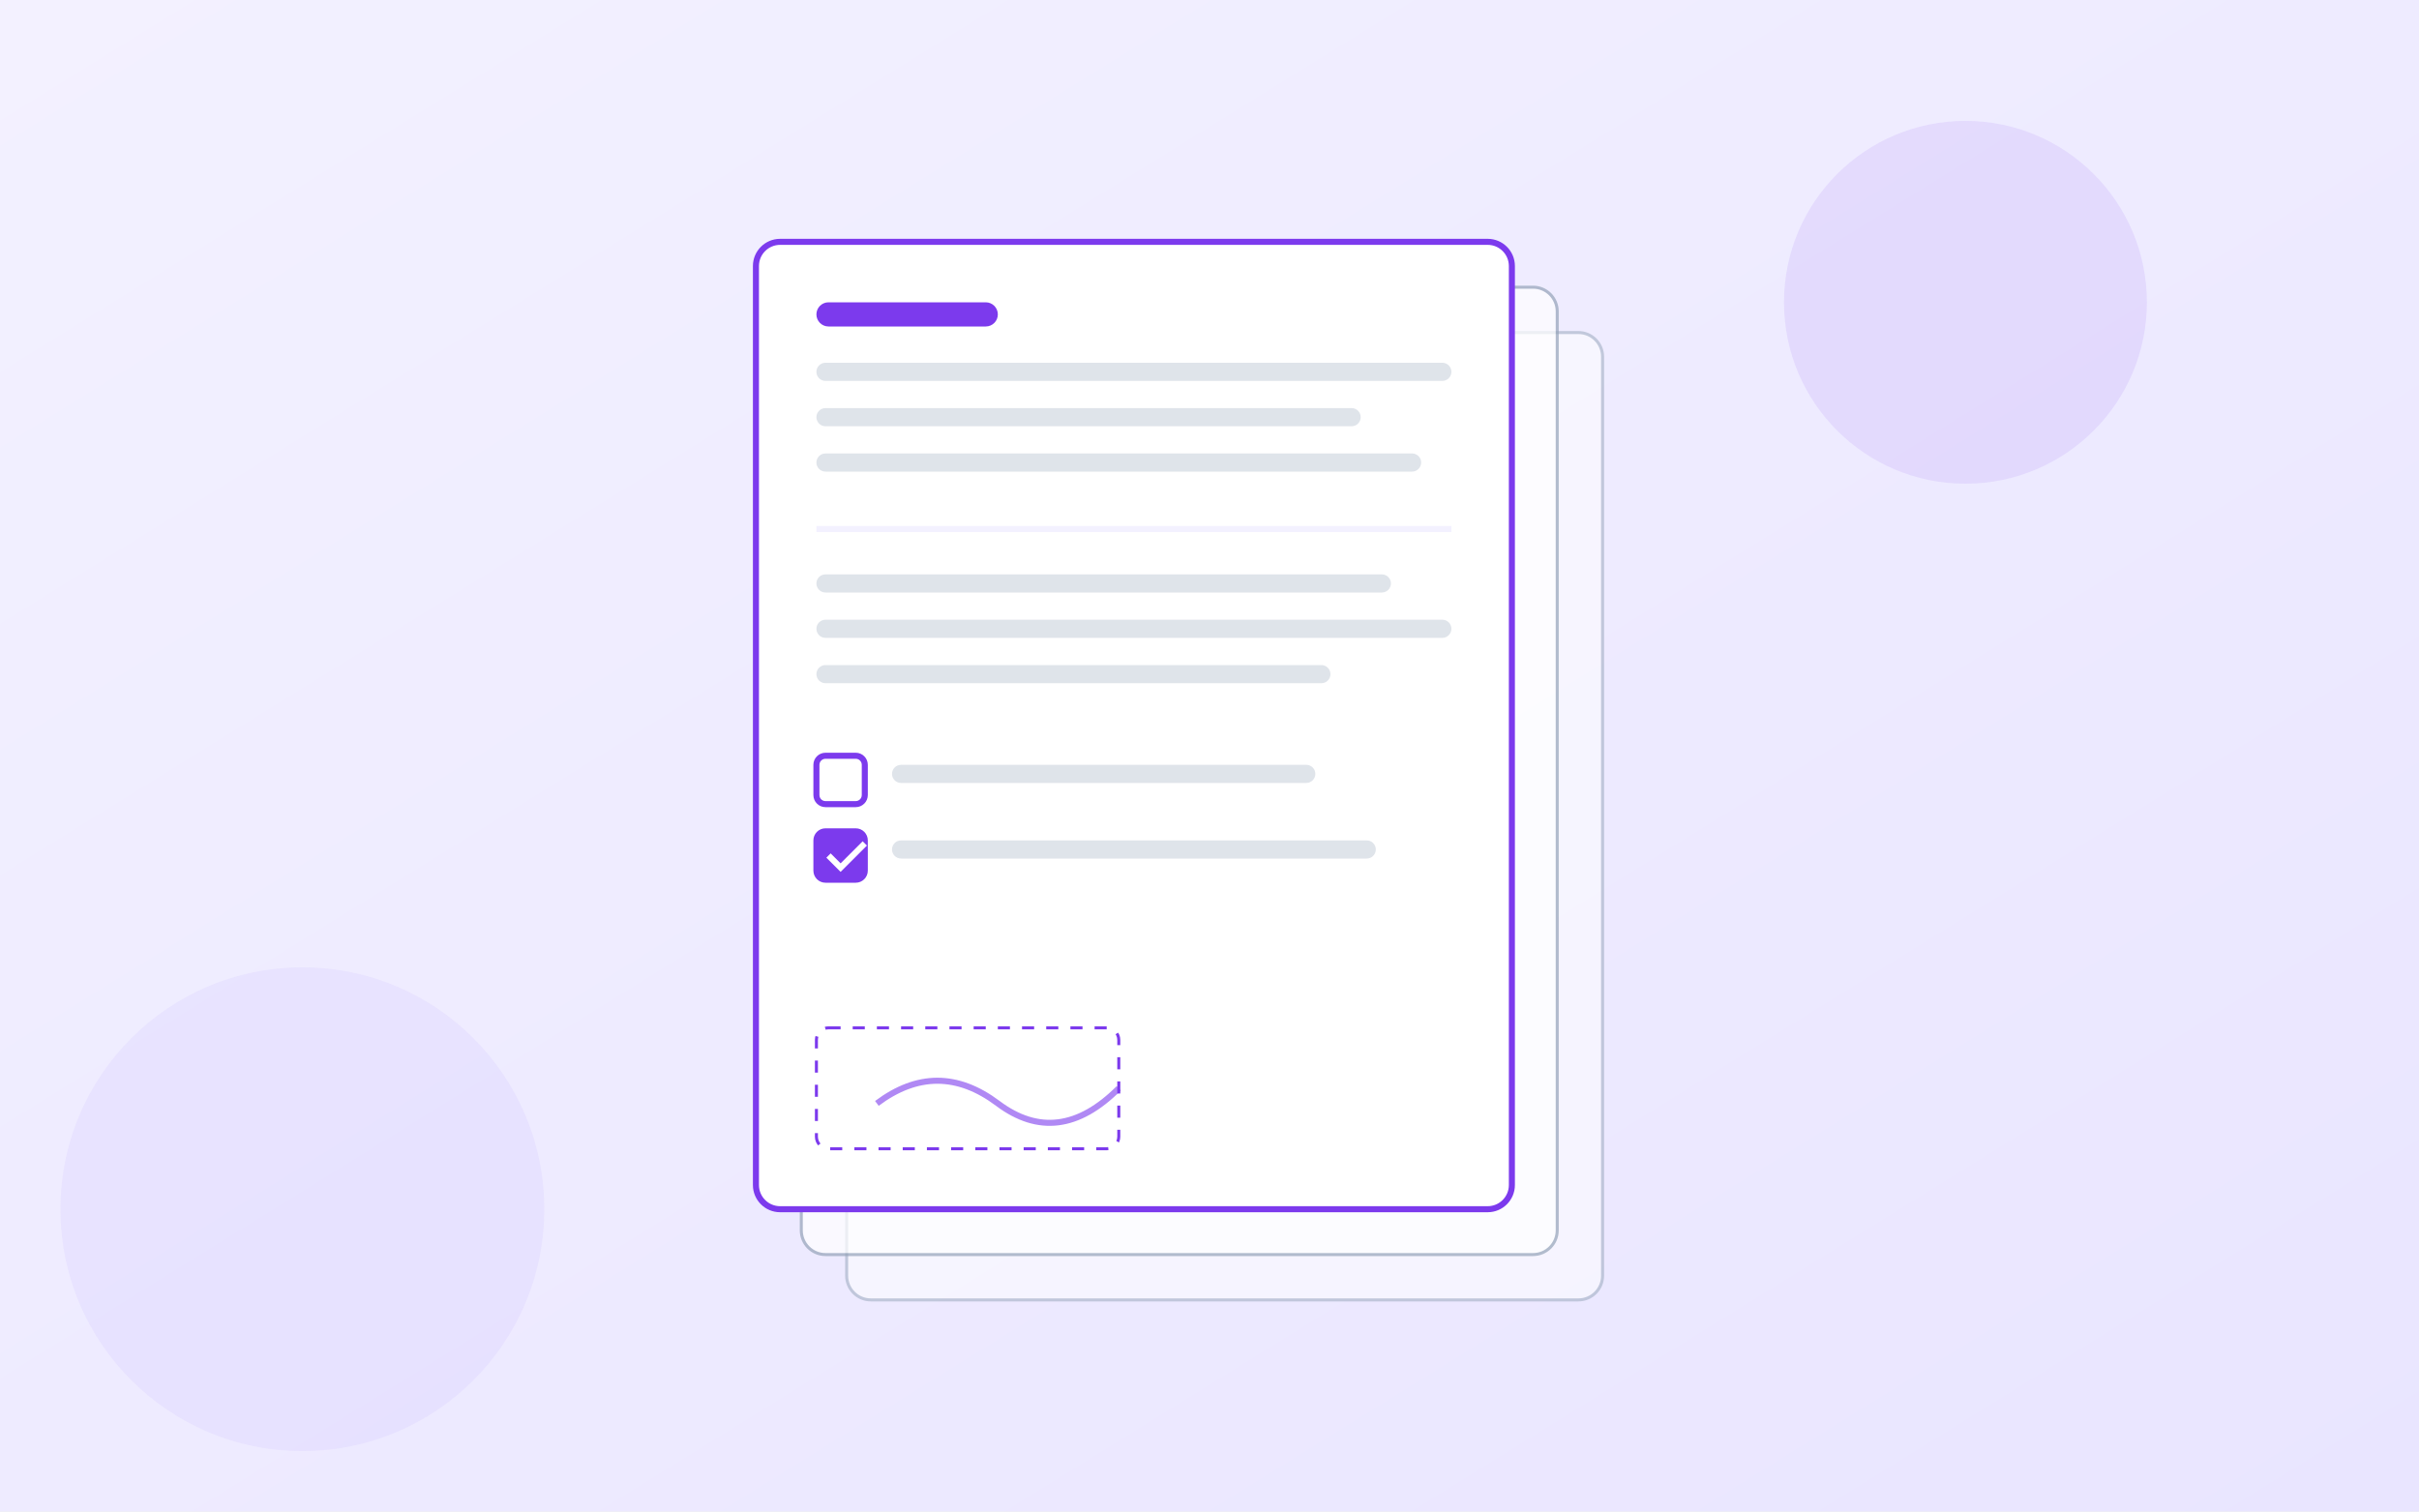
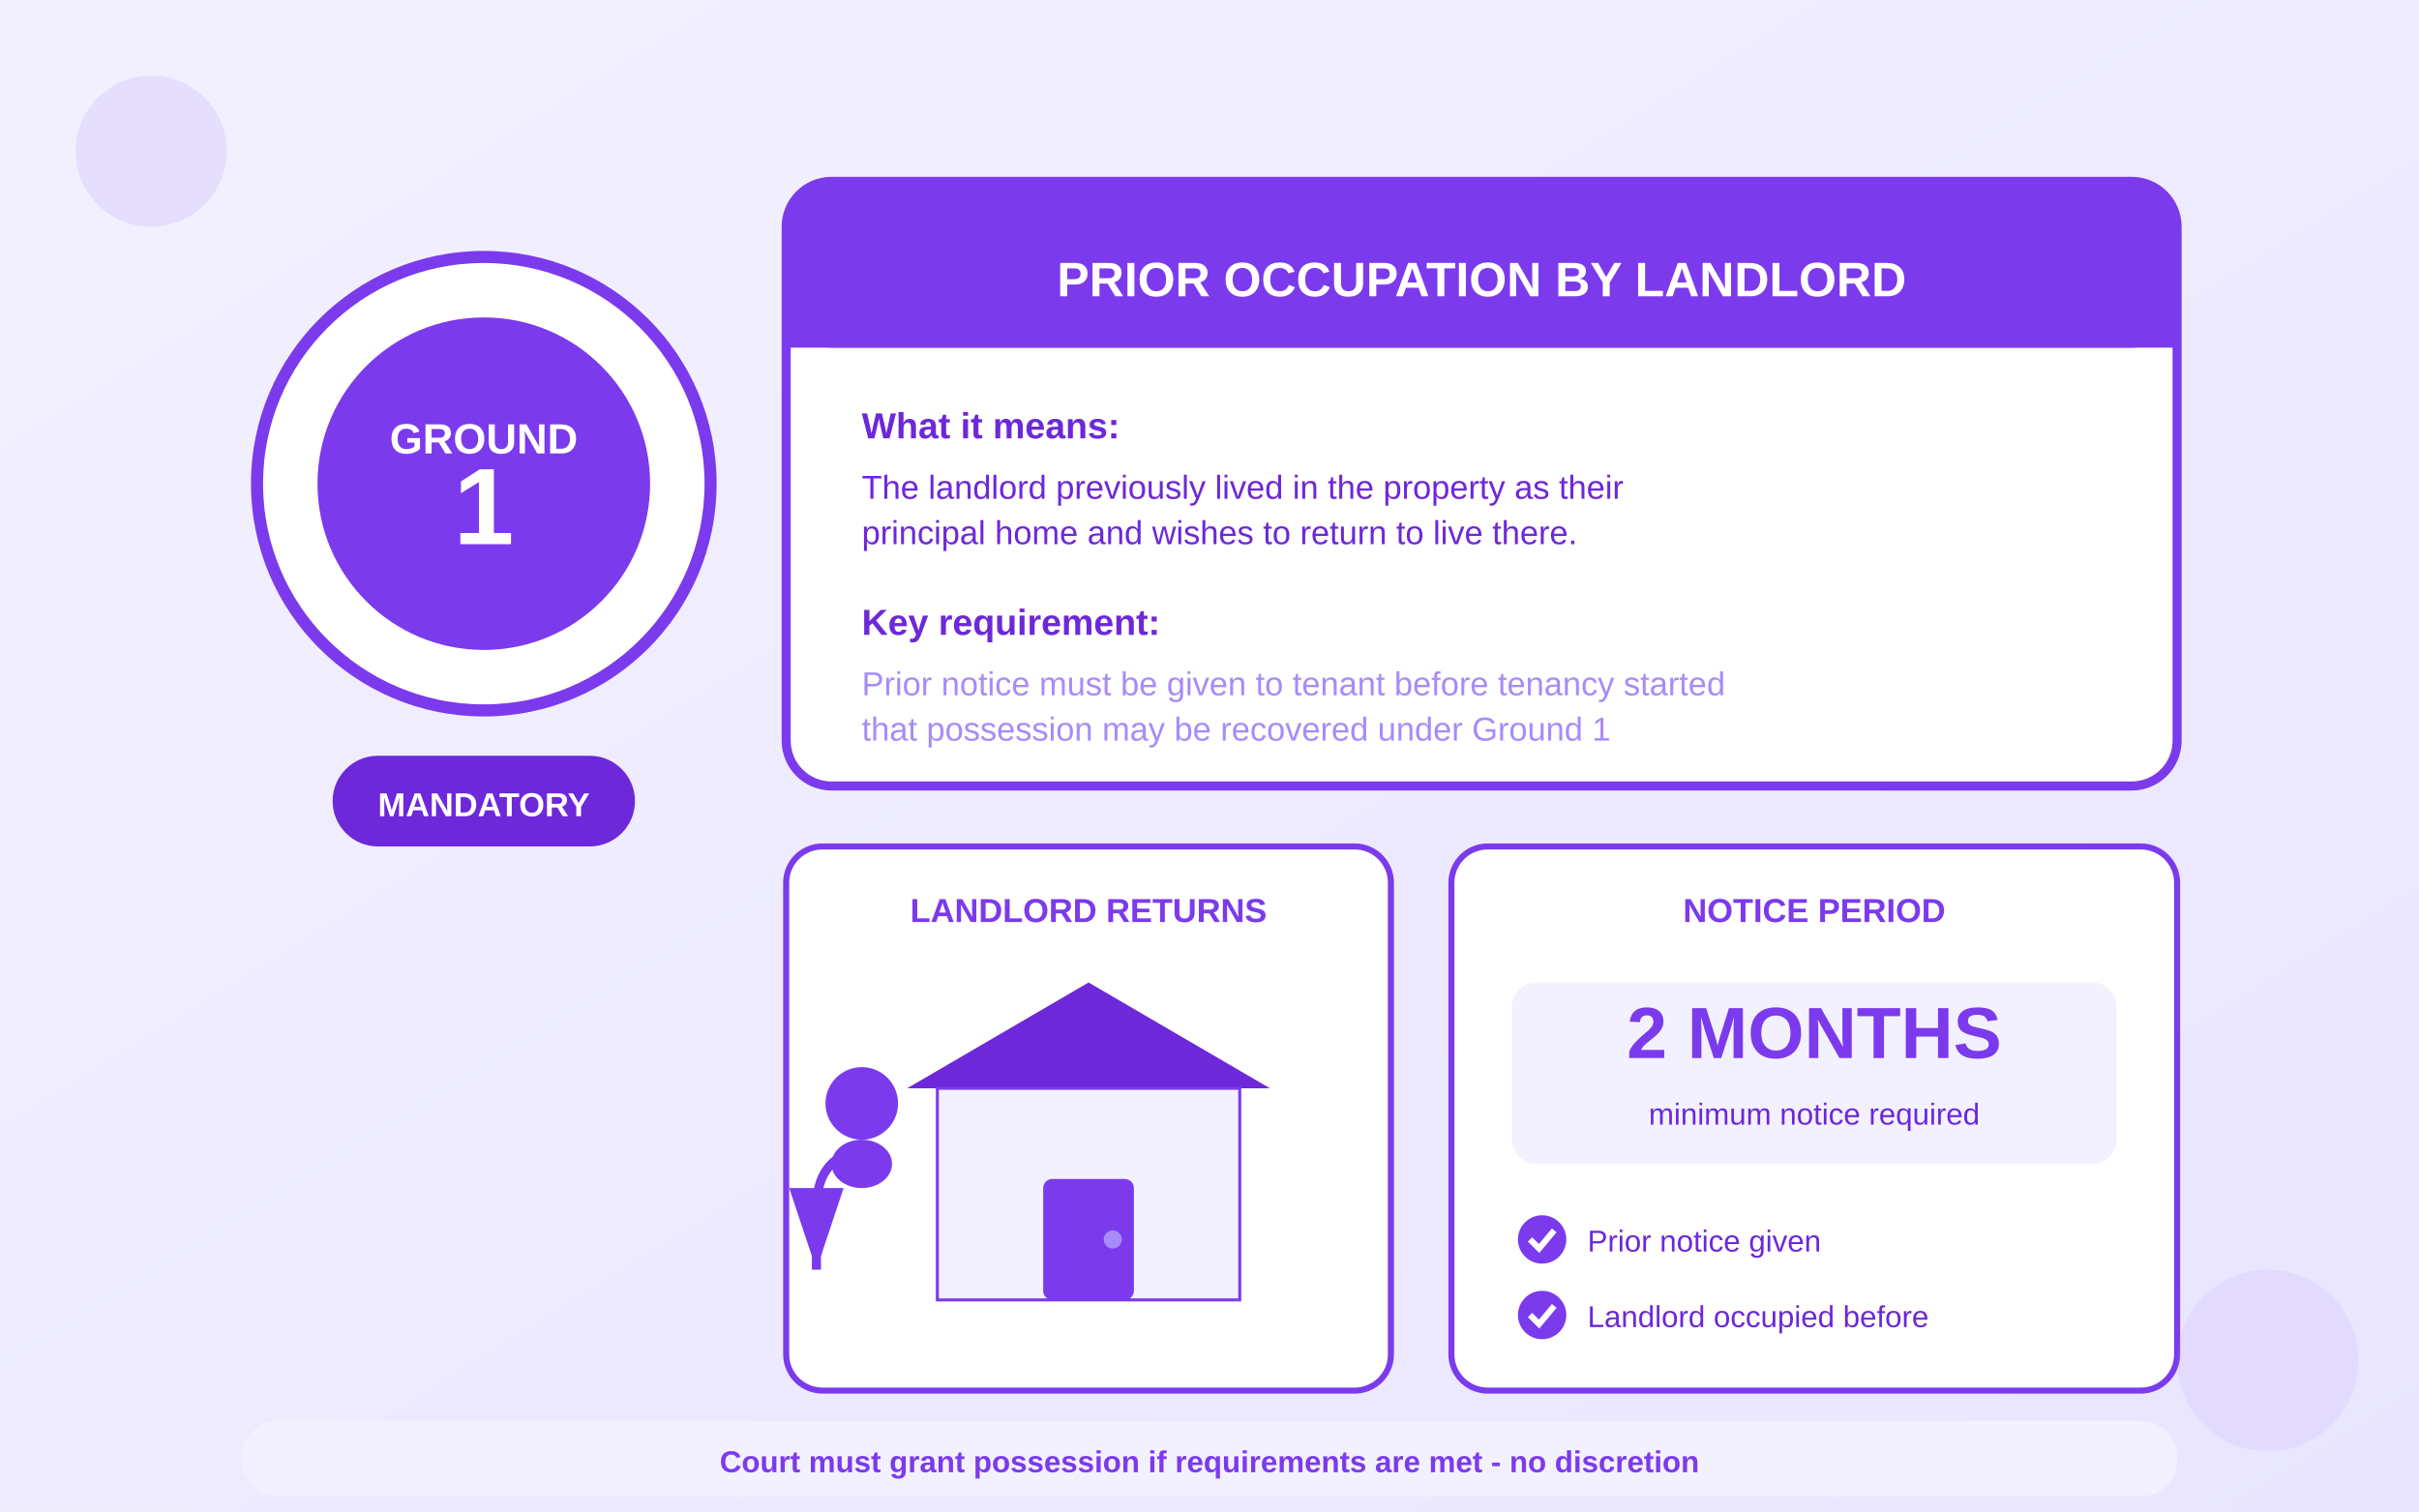
<svg xmlns="http://www.w3.org/2000/svg" viewBox="0 0 800 500">
  <defs>
    <linearGradient id="bgGrad" x1="0%" y1="0%" x2="100%" y2="100%">
      <stop offset="0%" style="stop-color:#F3F1FF" />
      <stop offset="100%" style="stop-color:#E9E5FF" />
    </linearGradient>
  </defs>
  <rect width="800" height="500" fill="url(#bgGrad)" />
-   <g transform="translate(250, 80)">
-     <rect x="30" y="30" width="250" height="320" rx="8" fill="white" stroke="#94A3B8" stroke-width="1" opacity="0.5" />
-     <rect x="15" y="15" width="250" height="320" rx="8" fill="white" stroke="#94A3B8" stroke-width="1" opacity="0.7" />
-     <rect x="0" y="0" width="250" height="320" rx="8" fill="white" stroke="#7C3AED" stroke-width="2" />
-     <rect x="20" y="20" width="60" height="8" rx="4" fill="#7C3AED" />
-     <rect x="20" y="40" width="210" height="6" rx="3" fill="#94A3B8" opacity="0.3" />
-     <rect x="20" y="55" width="180" height="6" rx="3" fill="#94A3B8" opacity="0.3" />
-     <rect x="20" y="70" width="200" height="6" rx="3" fill="#94A3B8" opacity="0.3" />
-     <line x1="20" y1="95" x2="230" y2="95" stroke="#F3F1FF" stroke-width="2" />
-     <rect x="20" y="110" width="190" height="6" rx="3" fill="#94A3B8" opacity="0.3" />
-     <rect x="20" y="125" width="210" height="6" rx="3" fill="#94A3B8" opacity="0.3" />
-     <rect x="20" y="140" width="170" height="6" rx="3" fill="#94A3B8" opacity="0.3" />
-     <rect x="20" y="170" width="16" height="16" rx="3" stroke="#7C3AED" stroke-width="2" fill="none" />
-     <rect x="45" y="173" width="140" height="6" rx="3" fill="#94A3B8" opacity="0.3" />
-     <rect x="20" y="195" width="16" height="16" rx="3" stroke="#7C3AED" stroke-width="2" fill="#7C3AED" />
-     <path d="M24 203 L28 207 L36 199" stroke="white" stroke-width="2" fill="none" />
-     <rect x="45" y="198" width="160" height="6" rx="3" fill="#94A3B8" opacity="0.3" />
-     <rect x="20" y="260" width="100" height="40" rx="4" stroke="#7C3AED" stroke-width="1" stroke-dasharray="4" fill="none" />
-     <path d="M40 285 Q60 270 80 285 Q100 300 120 280" stroke="#7C3AED" stroke-width="2" fill="none" opacity="0.6" />
+   <g transform="translate(80, 80)">
+     <circle cx="80" cy="80" r="75" fill="white" stroke="#7C3AED" stroke-width="4" />
+     <circle cx="80" cy="80" r="55" fill="#7C3AED" />
+     <text x="80" y="70" text-anchor="middle" fill="white" font-size="14" font-weight="bold" font-family="Arial">GROUND</text>
+     <text x="80" y="100" text-anchor="middle" fill="white" font-size="36" font-weight="bold" font-family="Arial">1</text>
+     <rect x="30" y="170" width="100" height="30" rx="15" fill="#6D28D9" />
+     <text x="80" y="190" text-anchor="middle" fill="white" font-size="11" font-weight="bold" font-family="Arial">MANDATORY</text>
  </g>
-   <circle cx="650" cy="100" r="60" fill="#7C3AED" opacity="0.1" />
-   <circle cx="100" cy="400" r="80" fill="#A78BFA" opacity="0.1" />
+   <g transform="translate(260, 60)">
+     <rect x="0" y="0" width="460" height="200" rx="15" fill="white" stroke="#7C3AED" stroke-width="3" />
+     <rect x="0" y="0" width="460" height="55" rx="15" fill="#7C3AED" />
+     <rect x="0" y="40" width="460" height="15" fill="#7C3AED" />
+     <text x="230" y="38" text-anchor="middle" fill="white" font-size="16" font-weight="bold" font-family="Arial">PRIOR OCCUPATION BY LANDLORD</text>
+     <text x="25" y="85" fill="#6D28D9" font-size="12" font-weight="bold" font-family="Arial">What it means:</text>
+     <text x="25" y="105" fill="#6D28D9" font-size="11" font-family="Arial">The landlord previously lived in the property as their</text>
+     <text x="25" y="120" fill="#6D28D9" font-size="11" font-family="Arial">principal home and wishes to return to live there.</text>
+     <text x="25" y="150" fill="#6D28D9" font-size="12" font-weight="bold" font-family="Arial">Key requirement:</text>
+     <text x="25" y="170" fill="#A78BFA" font-size="11" font-family="Arial">Prior notice must be given to tenant before tenancy started</text>
+     <text x="25" y="185" fill="#A78BFA" font-size="11" font-family="Arial">that possession may be recovered under Ground 1</text>
+   </g>
+   <g transform="translate(260, 280)">
+     <rect x="0" y="0" width="200" height="180" rx="12" fill="white" stroke="#7C3AED" stroke-width="2" />
+     <text x="100" y="25" text-anchor="middle" fill="#7C3AED" font-size="11" font-weight="bold" font-family="Arial">LANDLORD RETURNS</text>
+     <polygon points="100,45 160,80 40,80" fill="#6D28D9" />
+     <rect x="50" y="80" width="100" height="70" fill="#F3F1FF" stroke="#7C3AED" stroke-width="1" />
+     <rect x="85" y="110" width="30" height="40" rx="3" fill="#7C3AED" />
+     <circle cx="108" cy="130" r="3" fill="#A78BFA" />
+     <path d="M30 100 Q10 100 10 120 L10 140" stroke="#7C3AED" stroke-width="3" fill="none" marker-end="url(#arrow1)" />
+     <defs>
+       <marker id="arrow1" markerWidth="10" markerHeight="10" refX="9" refY="3" orient="auto">
+         <path d="M0,0 L0,6 L9,3 z" fill="#7C3AED" />
+       </marker>
+     </defs>
+     <circle cx="25" cy="85" r="12" fill="#7C3AED" />
+     <ellipse cx="25" cy="105" rx="10" ry="8" fill="#7C3AED" />
+   </g>
+   <g transform="translate(480, 280)">
+     <rect x="0" y="0" width="240" height="180" rx="12" fill="white" stroke="#7C3AED" stroke-width="2" />
+     <text x="120" y="25" text-anchor="middle" fill="#7C3AED" font-size="11" font-weight="bold" font-family="Arial">NOTICE PERIOD</text>
+     <rect x="20" y="45" width="200" height="60" rx="8" fill="#F3F1FF" />
+     <text x="120" y="70" text-anchor="middle" fill="#7C3AED" font-size="24" font-weight="bold" font-family="Arial">2 MONTHS</text>
+     <text x="120" y="92" text-anchor="middle" fill="#6D28D9" font-size="10" font-family="Arial">minimum notice required</text>
+     <g transform="translate(20, 120)">
+       <circle cx="10" cy="10" r="8" fill="#7C3AED" />
+       <path d="M6 10 L9 13 L14 7" stroke="white" stroke-width="2" fill="none" />
+       <text x="25" y="14" fill="#6D28D9" font-size="10" font-family="Arial">Prior notice given</text>
+     </g>
+     <g transform="translate(20, 145)">
+       <circle cx="10" cy="10" r="8" fill="#7C3AED" />
+       <path d="M6 10 L9 13 L14 7" stroke="white" stroke-width="2" fill="none" />
+       <text x="25" y="14" fill="#6D28D9" font-size="10" font-family="Arial">Landlord occupied before</text>
+     </g>
+   </g>
+   <g transform="translate(80, 470)">
+     <rect x="0" y="0" width="640" height="25" rx="12" fill="#F3F1FF" />
+     <text x="320" y="17" text-anchor="middle" fill="#7C3AED" font-size="10" font-weight="bold" font-family="Arial">Court must grant possession if requirements are met - no discretion</text>
+   </g>
+   <circle cx="50" cy="50" r="25" fill="#7C3AED" opacity="0.1" />
+   <circle cx="750" cy="450" r="30" fill="#A78BFA" opacity="0.12" />
</svg>
